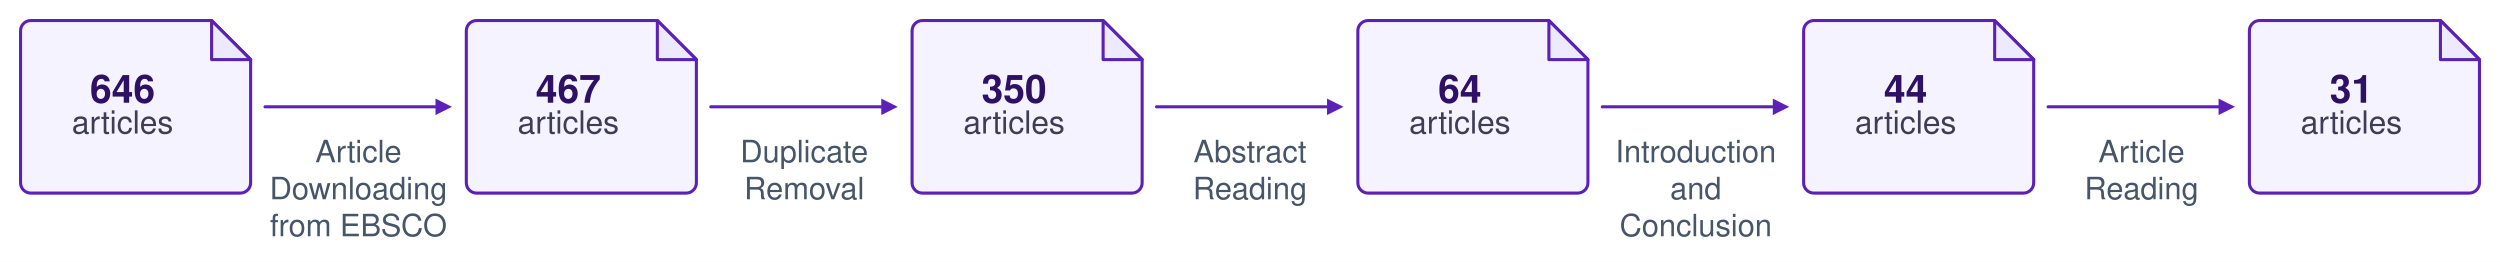
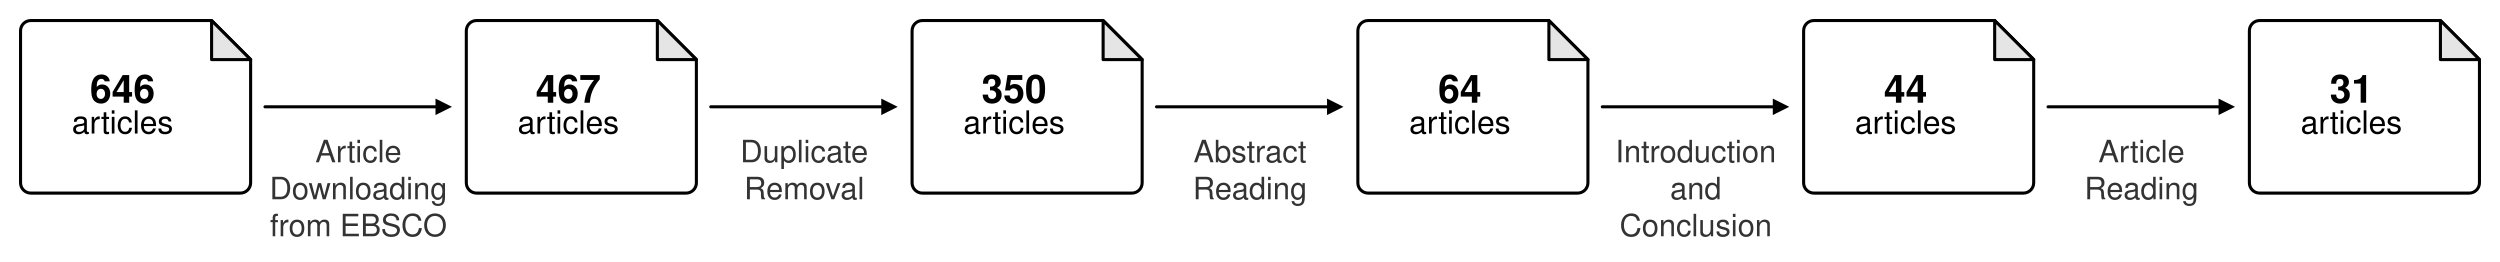
<svg xmlns="http://www.w3.org/2000/svg" viewBox="0 0 2434 255" width="2434" height="255">
  <rect x="0" y="0" width="2434" height="255" fill="#FFFFFF" />
-   <line x1="258.0" y1="104.0" x2="424.0" y2="104.0" stroke="#5B21B6" stroke-width="3.0" stroke-linecap="round" />
-   <polygon points="440.0,104.0 424.0,96.0 424.0,112.0" fill="#5B21B6" />
-   <text x="349.0" y="158.0" font-family="Helvetica, Arial, 'Liberation Sans', sans-serif" font-size="30" fill="#475569" text-anchor="middle">Article</text>
-   <text x="349.0" y="194.0" font-family="Helvetica, Arial, 'Liberation Sans', sans-serif" font-size="30" fill="#475569" text-anchor="middle">Downloading</text>
-   <text x="349.0" y="230.0" font-family="Helvetica, Arial, 'Liberation Sans', sans-serif" font-size="30" fill="#475569" text-anchor="middle">from EBSCO</text>
-   <line x1="692.0" y1="104.0" x2="858.0" y2="104.0" stroke="#5B21B6" stroke-width="3.0" stroke-linecap="round" />
-   <polygon points="874.0,104.0 858.0,96.0 858.0,112.0" fill="#5B21B6" />
-   <text x="783.0" y="158.0" font-family="Helvetica, Arial, 'Liberation Sans', sans-serif" font-size="30" fill="#475569" text-anchor="middle">Duplicate</text>
-   <text x="783.0" y="194.0" font-family="Helvetica, Arial, 'Liberation Sans', sans-serif" font-size="30" fill="#475569" text-anchor="middle">Removal</text>
-   <line x1="1126.0" y1="104.0" x2="1292.0" y2="104.0" stroke="#5B21B6" stroke-width="3.0" stroke-linecap="round" />
-   <polygon points="1308.0,104.0 1292.0,96.0 1292.0,112.0" fill="#5B21B6" />
-   <text x="1217.0" y="158.0" font-family="Helvetica, Arial, 'Liberation Sans', sans-serif" font-size="30" fill="#475569" text-anchor="middle">Abstract</text>
-   <text x="1217.0" y="194.0" font-family="Helvetica, Arial, 'Liberation Sans', sans-serif" font-size="30" fill="#475569" text-anchor="middle">Reading</text>
-   <line x1="1560.0" y1="104.0" x2="1726.0" y2="104.0" stroke="#5B21B6" stroke-width="3.0" stroke-linecap="round" />
-   <polygon points="1742.0,104.0 1726.0,96.0 1726.0,112.0" fill="#5B21B6" />
-   <text x="1651.0" y="158.0" font-family="Helvetica, Arial, 'Liberation Sans', sans-serif" font-size="30" fill="#475569" text-anchor="middle">Introduction</text>
-   <text x="1651.0" y="194.0" font-family="Helvetica, Arial, 'Liberation Sans', sans-serif" font-size="30" fill="#475569" text-anchor="middle">and</text>
-   <text x="1651.0" y="230.0" font-family="Helvetica, Arial, 'Liberation Sans', sans-serif" font-size="30" fill="#475569" text-anchor="middle">Conclusion</text>
-   <line x1="1994.0" y1="104.0" x2="2160.0" y2="104.0" stroke="#5B21B6" stroke-width="3.0" stroke-linecap="round" />
-   <polygon points="2176.0,104.0 2160.0,96.0 2160.0,112.0" fill="#5B21B6" />
-   <text x="2085.0" y="158.0" font-family="Helvetica, Arial, 'Liberation Sans', sans-serif" font-size="30" fill="#475569" text-anchor="middle">Article</text>
-   <text x="2085.0" y="194.0" font-family="Helvetica, Arial, 'Liberation Sans', sans-serif" font-size="30" fill="#475569" text-anchor="middle">Reading</text>
-   <path d="M 20 30 a 10 10 0 0 1 10 -10 H 206 L 244 58 V 178 a 10 10 0 0 1 -10 10 H 30 a 10 10 0 0 1 -10 -10 Z" fill="#F5F3FF" stroke="#5B21B6" stroke-width="3" />
-   <path d="M 206 20 V 58 H 244 Z" fill="#EDE9FE" stroke="#5B21B6" stroke-width="3" stroke-linejoin="round" />
-   <text x="119.3" y="100.0" font-family="Helvetica, Arial, 'Liberation Sans', sans-serif" font-size="38" font-weight="bold" fill="#2E1065" text-anchor="middle">646</text>
-   <text x="119.3" y="130.0" font-family="Helvetica, Arial, 'Liberation Sans', sans-serif" font-size="31" fill="#3F3D56" text-anchor="middle">articles</text>
-   <path d="M 454 30 a 10 10 0 0 1 10 -10 H 640 L 678 58 V 178 a 10 10 0 0 1 -10 10 H 464 a 10 10 0 0 1 -10 -10 Z" fill="#F5F3FF" stroke="#5B21B6" stroke-width="3" />
-   <path d="M 640 20 V 58 H 678 Z" fill="#EDE9FE" stroke="#5B21B6" stroke-width="3" stroke-linejoin="round" />
-   <text x="553.3" y="100.0" font-family="Helvetica, Arial, 'Liberation Sans', sans-serif" font-size="38" font-weight="bold" fill="#2E1065" text-anchor="middle">467</text>
-   <text x="553.3" y="130.0" font-family="Helvetica, Arial, 'Liberation Sans', sans-serif" font-size="31" fill="#3F3D56" text-anchor="middle">articles</text>
-   <path d="M 888 30 a 10 10 0 0 1 10 -10 H 1074 L 1112 58 V 178 a 10 10 0 0 1 -10 10 H 898 a 10 10 0 0 1 -10 -10 Z" fill="#F5F3FF" stroke="#5B21B6" stroke-width="3" />
-   <path d="M 1074 20 V 58 H 1112 Z" fill="#EDE9FE" stroke="#5B21B6" stroke-width="3" stroke-linejoin="round" />
-   <text x="987.3" y="100.0" font-family="Helvetica, Arial, 'Liberation Sans', sans-serif" font-size="38" font-weight="bold" fill="#2E1065" text-anchor="middle">350</text>
-   <text x="987.3" y="130.0" font-family="Helvetica, Arial, 'Liberation Sans', sans-serif" font-size="31" fill="#3F3D56" text-anchor="middle">articles</text>
-   <path d="M 1322 30 a 10 10 0 0 1 10 -10 H 1508 L 1546 58 V 178 a 10 10 0 0 1 -10 10 H 1332 a 10 10 0 0 1 -10 -10 Z" fill="#F5F3FF" stroke="#5B21B6" stroke-width="3" />
-   <path d="M 1508 20 V 58 H 1546 Z" fill="#EDE9FE" stroke="#5B21B6" stroke-width="3" stroke-linejoin="round" />
-   <text x="1421.3" y="100.0" font-family="Helvetica, Arial, 'Liberation Sans', sans-serif" font-size="38" font-weight="bold" fill="#2E1065" text-anchor="middle">64</text>
-   <text x="1421.3" y="130.0" font-family="Helvetica, Arial, 'Liberation Sans', sans-serif" font-size="31" fill="#3F3D56" text-anchor="middle">articles</text>
-   <path d="M 1756 30 a 10 10 0 0 1 10 -10 H 1942 L 1980 58 V 178 a 10 10 0 0 1 -10 10 H 1766 a 10 10 0 0 1 -10 -10 Z" fill="#F5F3FF" stroke="#5B21B6" stroke-width="3" />
-   <path d="M 1942 20 V 58 H 1980 Z" fill="#EDE9FE" stroke="#5B21B6" stroke-width="3" stroke-linejoin="round" />
-   <text x="1855.3" y="100.0" font-family="Helvetica, Arial, 'Liberation Sans', sans-serif" font-size="38" font-weight="bold" fill="#2E1065" text-anchor="middle">44</text>
-   <text x="1855.3" y="130.0" font-family="Helvetica, Arial, 'Liberation Sans', sans-serif" font-size="31" fill="#3F3D56" text-anchor="middle">articles</text>
-   <path d="M 2190 30 a 10 10 0 0 1 10 -10 H 2376 L 2414 58 V 178 a 10 10 0 0 1 -10 10 H 2200 a 10 10 0 0 1 -10 -10 Z" fill="#F5F3FF" stroke="#5B21B6" stroke-width="3" />
-   <path d="M 2376 20 V 58 H 2414 Z" fill="#EDE9FE" stroke="#5B21B6" stroke-width="3" stroke-linejoin="round" />
-   <text x="2289.3" y="100.0" font-family="Helvetica, Arial, 'Liberation Sans', sans-serif" font-size="38" font-weight="bold" fill="#2E1065" text-anchor="middle">31</text>
-   <text x="2289.3" y="130.0" font-family="Helvetica, Arial, 'Liberation Sans', sans-serif" font-size="31" fill="#3F3D56" text-anchor="middle">articles</text>
+   <line x1="258.0" y1="104.0" x2="424.0" y2="104.0" stroke="#000000" stroke-width="3.0" stroke-linecap="round" />
+   <polygon points="440.0,104.0 424.0,96.0 424.0,112.0" fill="#000000" />
+   <text x="349.0" y="158.0" font-family="Helvetica, Arial, 'Liberation Sans', sans-serif" font-size="30" fill="#333333" text-anchor="middle">Article</text>
+   <text x="349.0" y="194.0" font-family="Helvetica, Arial, 'Liberation Sans', sans-serif" font-size="30" fill="#333333" text-anchor="middle">Downloading</text>
+   <text x="349.0" y="230.0" font-family="Helvetica, Arial, 'Liberation Sans', sans-serif" font-size="30" fill="#333333" text-anchor="middle">from EBSCO</text>
+   <line x1="692.0" y1="104.0" x2="858.0" y2="104.0" stroke="#000000" stroke-width="3.0" stroke-linecap="round" />
+   <polygon points="874.0,104.0 858.0,96.0 858.0,112.0" fill="#000000" />
+   <text x="783.0" y="158.0" font-family="Helvetica, Arial, 'Liberation Sans', sans-serif" font-size="30" fill="#333333" text-anchor="middle">Duplicate</text>
+   <text x="783.0" y="194.0" font-family="Helvetica, Arial, 'Liberation Sans', sans-serif" font-size="30" fill="#333333" text-anchor="middle">Removal</text>
+   <line x1="1126.0" y1="104.0" x2="1292.0" y2="104.0" stroke="#000000" stroke-width="3.0" stroke-linecap="round" />
+   <polygon points="1308.0,104.0 1292.0,96.0 1292.0,112.0" fill="#000000" />
+   <text x="1217.0" y="158.0" font-family="Helvetica, Arial, 'Liberation Sans', sans-serif" font-size="30" fill="#333333" text-anchor="middle">Abstract</text>
+   <text x="1217.0" y="194.0" font-family="Helvetica, Arial, 'Liberation Sans', sans-serif" font-size="30" fill="#333333" text-anchor="middle">Reading</text>
+   <line x1="1560.0" y1="104.0" x2="1726.0" y2="104.0" stroke="#000000" stroke-width="3.0" stroke-linecap="round" />
+   <polygon points="1742.0,104.0 1726.0,96.0 1726.0,112.0" fill="#000000" />
+   <text x="1651.0" y="158.0" font-family="Helvetica, Arial, 'Liberation Sans', sans-serif" font-size="30" fill="#333333" text-anchor="middle">Introduction</text>
+   <text x="1651.0" y="194.0" font-family="Helvetica, Arial, 'Liberation Sans', sans-serif" font-size="30" fill="#333333" text-anchor="middle">and</text>
+   <text x="1651.0" y="230.0" font-family="Helvetica, Arial, 'Liberation Sans', sans-serif" font-size="30" fill="#333333" text-anchor="middle">Conclusion</text>
+   <line x1="1994.0" y1="104.0" x2="2160.0" y2="104.0" stroke="#000000" stroke-width="3.0" stroke-linecap="round" />
+   <polygon points="2176.0,104.0 2160.0,96.0 2160.0,112.0" fill="#000000" />
+   <text x="2085.0" y="158.0" font-family="Helvetica, Arial, 'Liberation Sans', sans-serif" font-size="30" fill="#333333" text-anchor="middle">Article</text>
+   <text x="2085.0" y="194.0" font-family="Helvetica, Arial, 'Liberation Sans', sans-serif" font-size="30" fill="#333333" text-anchor="middle">Reading</text>
+   <path d="M 20 30 a 10 10 0 0 1 10 -10 H 206 L 244 58 V 178 a 10 10 0 0 1 -10 10 H 30 a 10 10 0 0 1 -10 -10 Z" fill="#FFFFFF" stroke="#000000" stroke-width="3" />
+   <path d="M 206 20 V 58 H 244 Z" fill="#E5E5E5" stroke="#000000" stroke-width="3" stroke-linejoin="round" />
+   <text x="119.3" y="100.0" font-family="Helvetica, Arial, 'Liberation Sans', sans-serif" font-size="38" font-weight="bold" fill="#000000" text-anchor="middle">646</text>
+   <text x="119.3" y="130.0" font-family="Helvetica, Arial, 'Liberation Sans', sans-serif" font-size="31" fill="#000000" text-anchor="middle">articles</text>
+   <path d="M 454 30 a 10 10 0 0 1 10 -10 H 640 L 678 58 V 178 a 10 10 0 0 1 -10 10 H 464 a 10 10 0 0 1 -10 -10 Z" fill="#FFFFFF" stroke="#000000" stroke-width="3" />
+   <path d="M 640 20 V 58 H 678 Z" fill="#E5E5E5" stroke="#000000" stroke-width="3" stroke-linejoin="round" />
+   <text x="553.3" y="100.0" font-family="Helvetica, Arial, 'Liberation Sans', sans-serif" font-size="38" font-weight="bold" fill="#000000" text-anchor="middle">467</text>
+   <text x="553.3" y="130.0" font-family="Helvetica, Arial, 'Liberation Sans', sans-serif" font-size="31" fill="#000000" text-anchor="middle">articles</text>
+   <path d="M 888 30 a 10 10 0 0 1 10 -10 H 1074 L 1112 58 V 178 a 10 10 0 0 1 -10 10 H 898 a 10 10 0 0 1 -10 -10 Z" fill="#FFFFFF" stroke="#000000" stroke-width="3" />
+   <path d="M 1074 20 V 58 H 1112 Z" fill="#E5E5E5" stroke="#000000" stroke-width="3" stroke-linejoin="round" />
+   <text x="987.3" y="100.0" font-family="Helvetica, Arial, 'Liberation Sans', sans-serif" font-size="38" font-weight="bold" fill="#000000" text-anchor="middle">350</text>
+   <text x="987.3" y="130.0" font-family="Helvetica, Arial, 'Liberation Sans', sans-serif" font-size="31" fill="#000000" text-anchor="middle">articles</text>
+   <path d="M 1322 30 a 10 10 0 0 1 10 -10 H 1508 L 1546 58 V 178 a 10 10 0 0 1 -10 10 H 1332 a 10 10 0 0 1 -10 -10 Z" fill="#FFFFFF" stroke="#000000" stroke-width="3" />
+   <path d="M 1508 20 V 58 H 1546 Z" fill="#E5E5E5" stroke="#000000" stroke-width="3" stroke-linejoin="round" />
+   <text x="1421.3" y="100.0" font-family="Helvetica, Arial, 'Liberation Sans', sans-serif" font-size="38" font-weight="bold" fill="#000000" text-anchor="middle">64</text>
+   <text x="1421.3" y="130.0" font-family="Helvetica, Arial, 'Liberation Sans', sans-serif" font-size="31" fill="#000000" text-anchor="middle">articles</text>
+   <path d="M 1756 30 a 10 10 0 0 1 10 -10 H 1942 L 1980 58 V 178 a 10 10 0 0 1 -10 10 H 1766 a 10 10 0 0 1 -10 -10 Z" fill="#FFFFFF" stroke="#000000" stroke-width="3" />
+   <path d="M 1942 20 V 58 H 1980 Z" fill="#E5E5E5" stroke="#000000" stroke-width="3" stroke-linejoin="round" />
+   <text x="1855.3" y="100.0" font-family="Helvetica, Arial, 'Liberation Sans', sans-serif" font-size="38" font-weight="bold" fill="#000000" text-anchor="middle">44</text>
+   <text x="1855.3" y="130.0" font-family="Helvetica, Arial, 'Liberation Sans', sans-serif" font-size="31" fill="#000000" text-anchor="middle">articles</text>
+   <path d="M 2190 30 a 10 10 0 0 1 10 -10 H 2376 L 2414 58 V 178 a 10 10 0 0 1 -10 10 H 2200 a 10 10 0 0 1 -10 -10 Z" fill="#FFFFFF" stroke="#000000" stroke-width="3" />
+   <path d="M 2376 20 V 58 H 2414 Z" fill="#E5E5E5" stroke="#000000" stroke-width="3" stroke-linejoin="round" />
+   <text x="2289.3" y="100.0" font-family="Helvetica, Arial, 'Liberation Sans', sans-serif" font-size="38" font-weight="bold" fill="#000000" text-anchor="middle">31</text>
+   <text x="2289.3" y="130.0" font-family="Helvetica, Arial, 'Liberation Sans', sans-serif" font-size="31" fill="#000000" text-anchor="middle">articles</text>
</svg>
